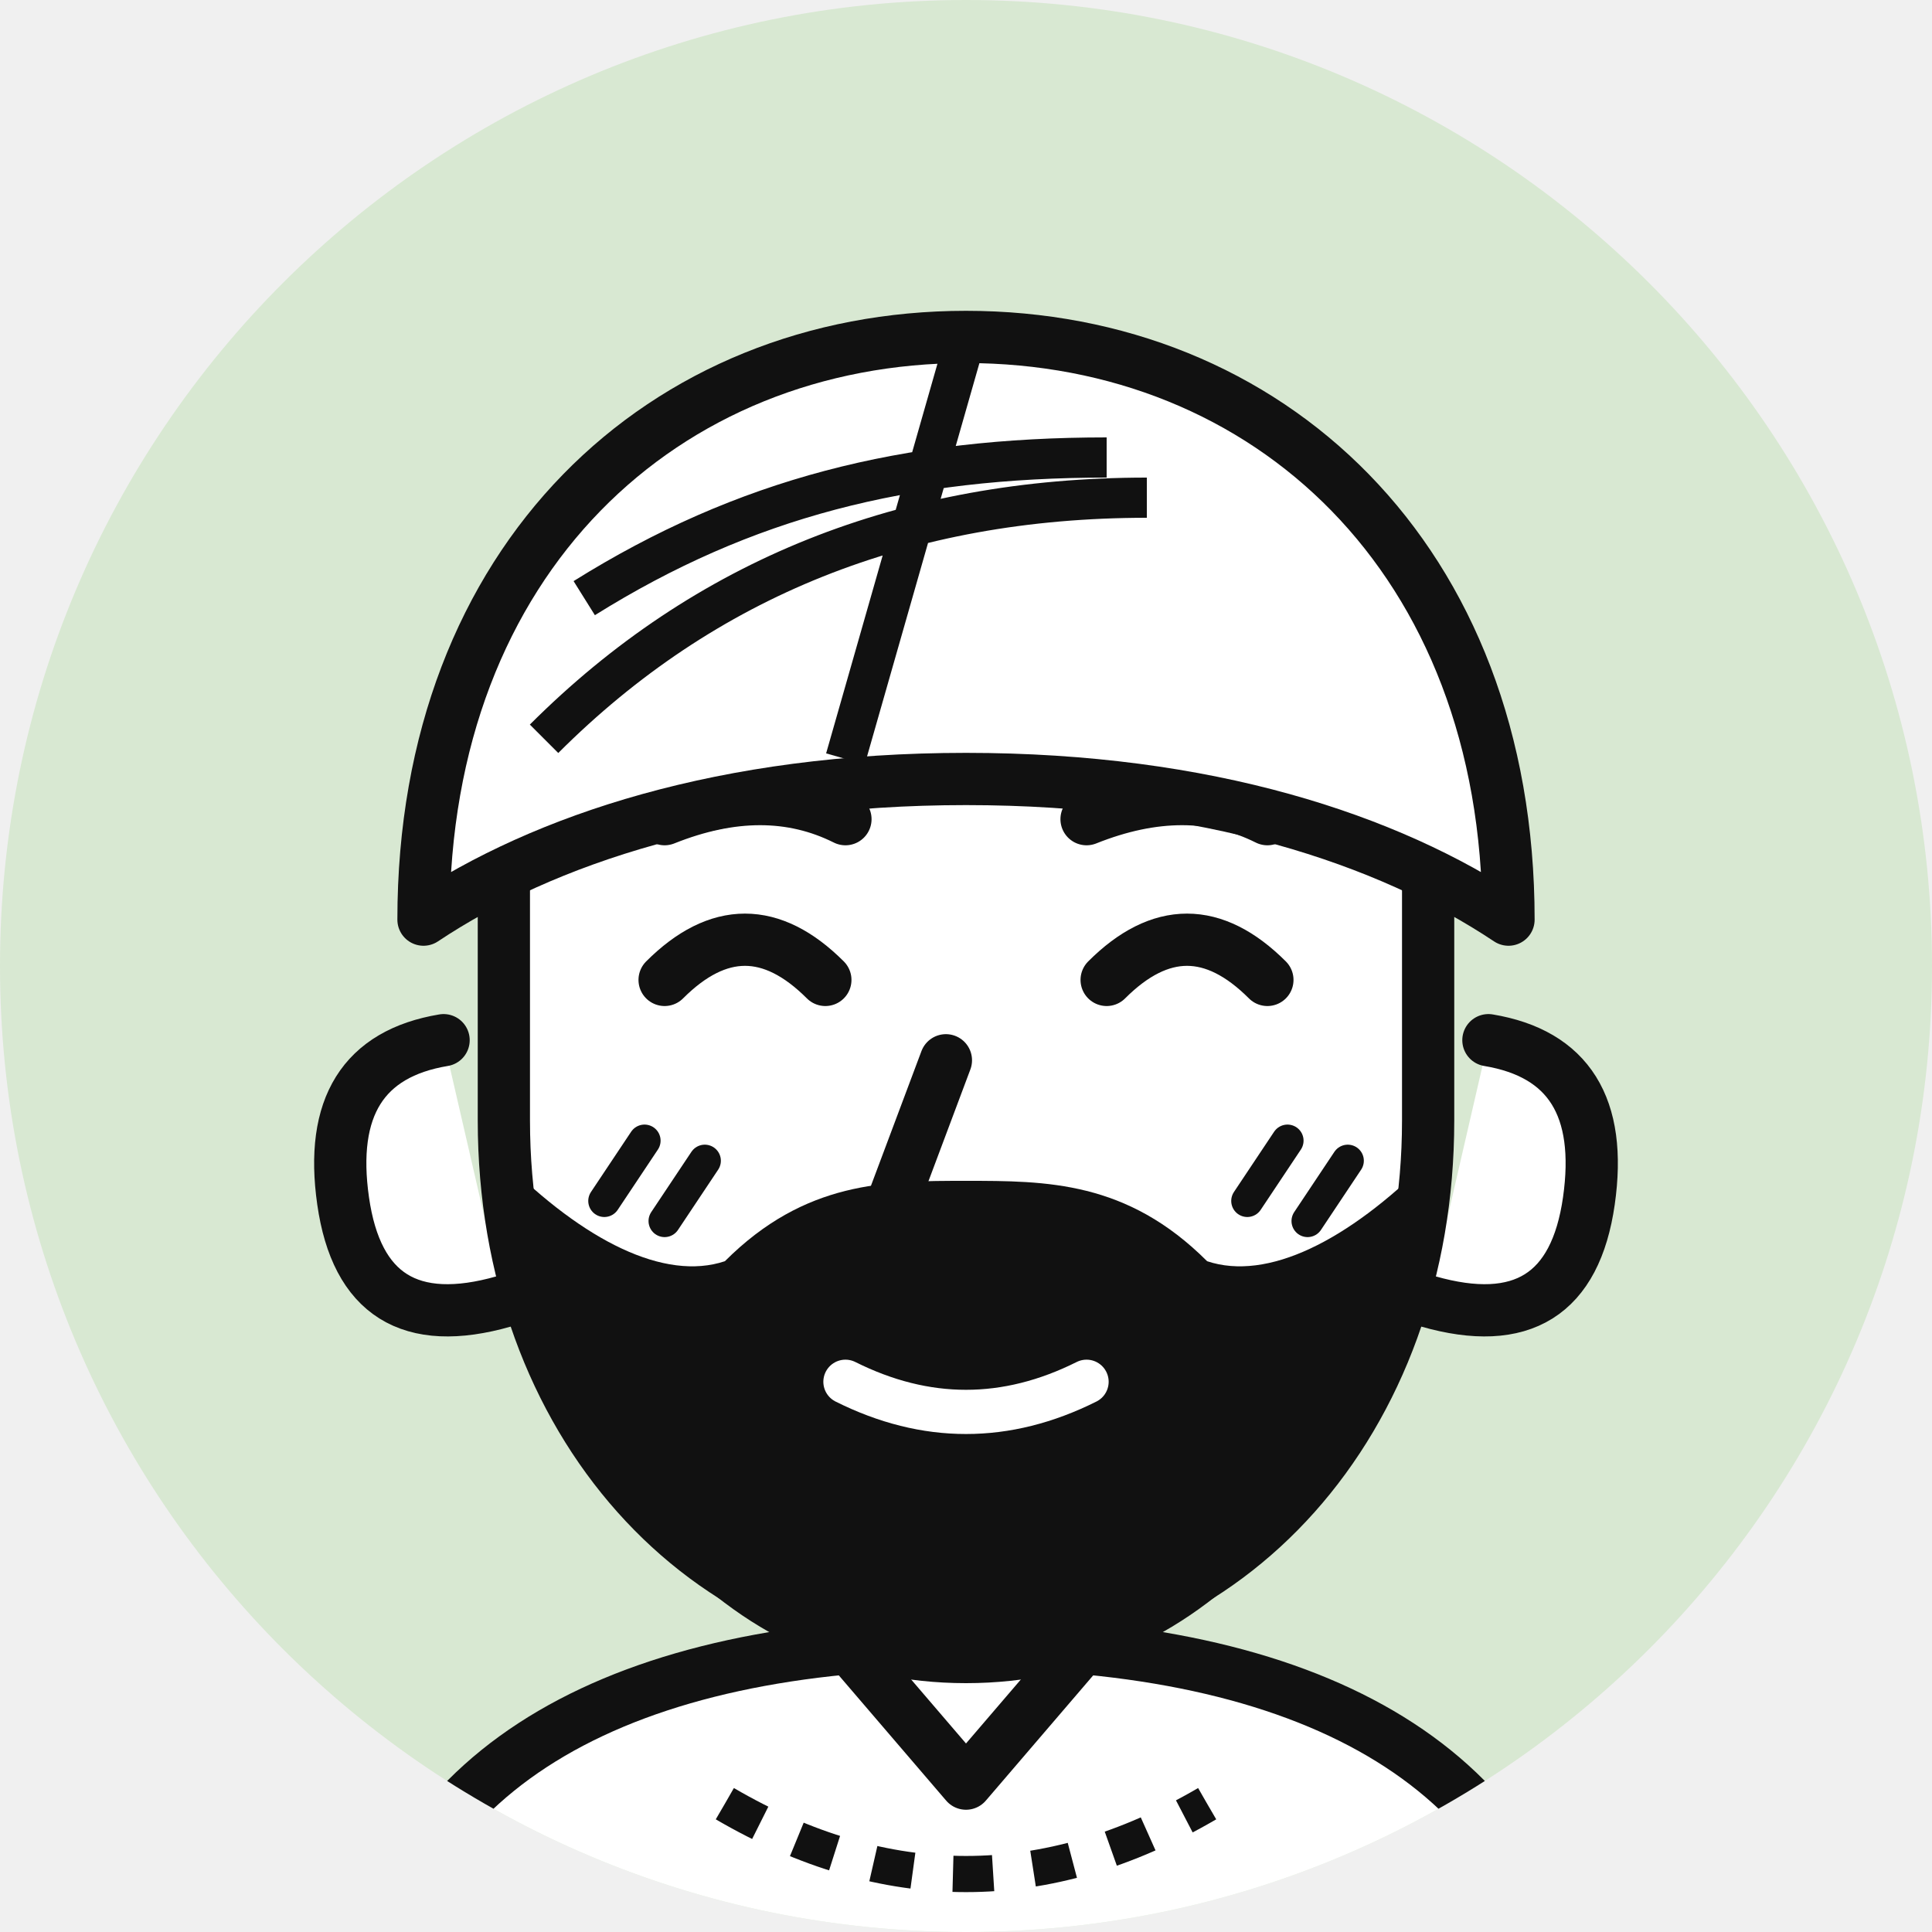
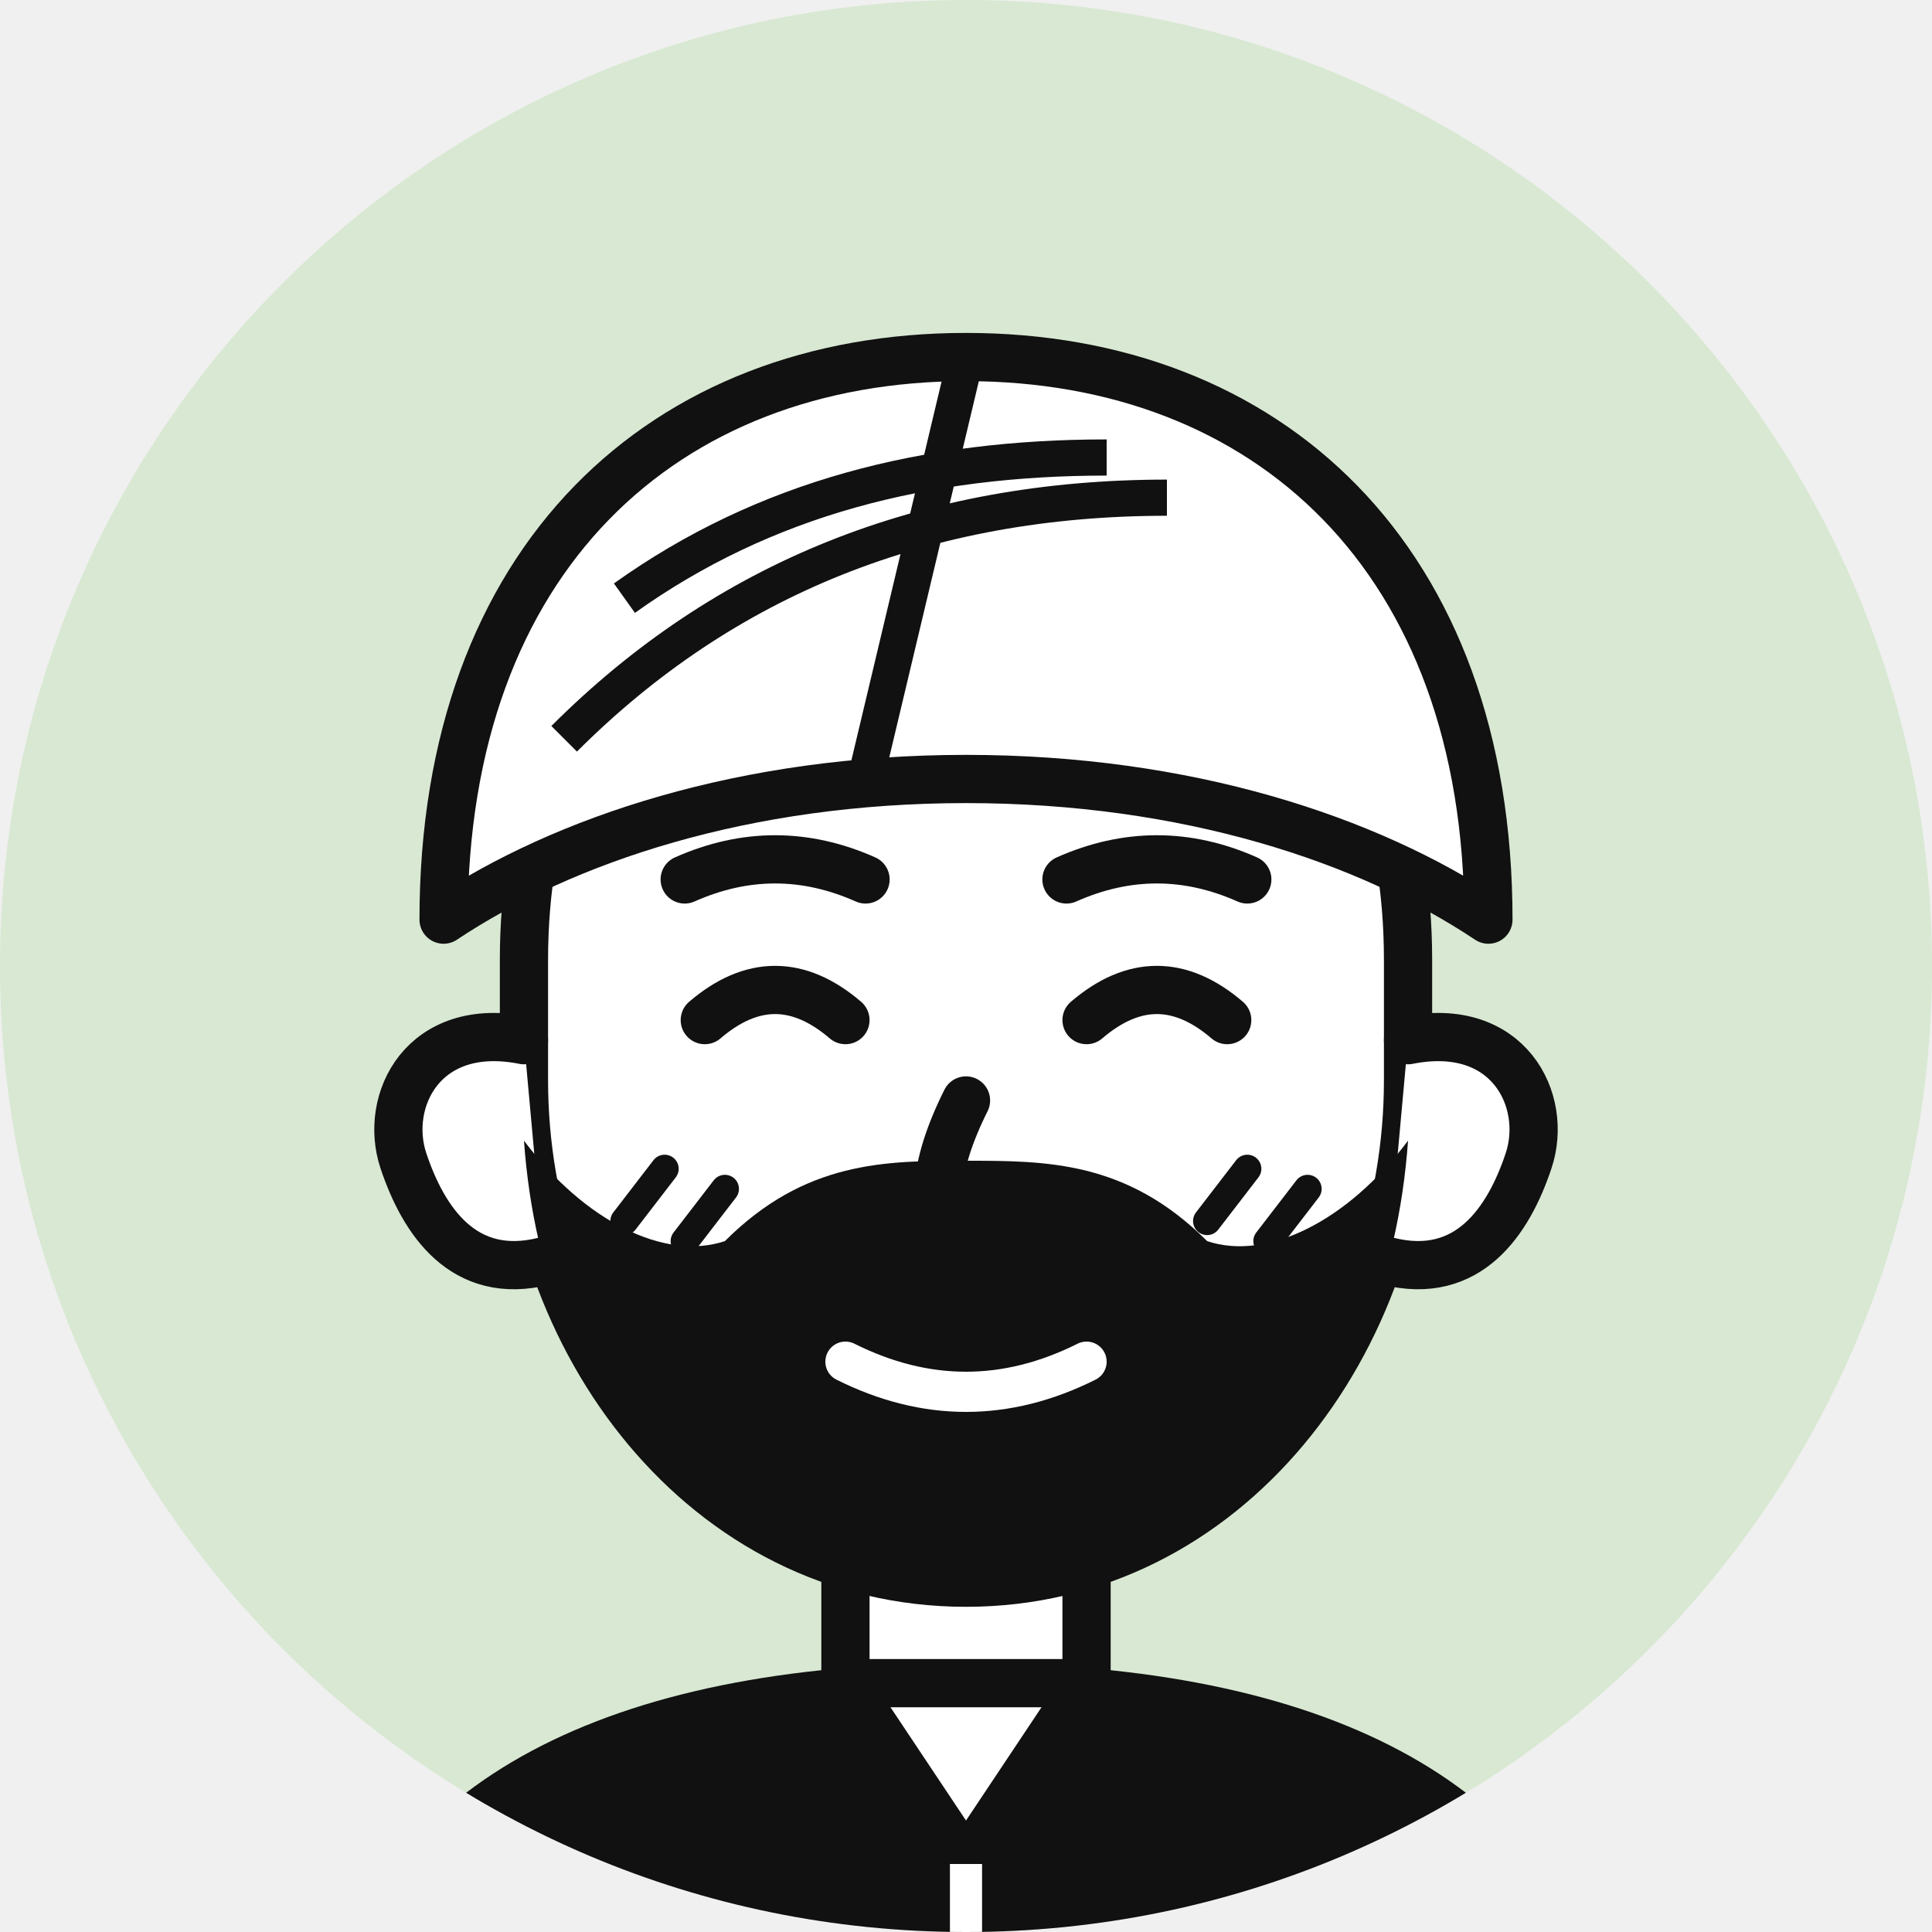
<svg xmlns="http://www.w3.org/2000/svg" viewBox="0 0 100 100">
  <defs>
    <clipPath id="c1">
      <circle cx="50" cy="50" r="50" />
    </clipPath>
  </defs>
  <g clip-path="url(#c1)">
    <rect width="100" height="100" fill="#D8E8D2" />
    <g transform="translate(50 58) scale(1.04) translate(-50 -56)">
-       <path d="M20 100c2-12 13-18 30-18s28 6 30 18" fill="#fff" stroke="#111" stroke-width="2.6" stroke-linecap="round" stroke-linejoin="round" />
-       <path d="M44 82l6 7 6-7" fill="none" stroke="#111" stroke-width="2.6" stroke-linecap="round" stroke-linejoin="round" />
-       <path d="M24 52q-6 1-5 8t8 5" fill="#fff" stroke="#111" stroke-width="2.6" stroke-linecap="round" stroke-linejoin="round" />
-       <path d="M76 52q6 1 5 8t-8 5" fill="#fff" stroke="#111" stroke-width="2.6" stroke-linecap="round" stroke-linejoin="round" />
-       <path d="M27 44c0-15 10-24 23-24s23 9 23 24v12c0 15-10 26-23 26s-23-11-23-26z" fill="#fff" stroke="#111" stroke-width="2.6" stroke-linecap="round" stroke-linejoin="round" />
-       <path d="M49 53l-3 8h5" fill="none" stroke="#111" stroke-width="2.6" stroke-linecap="round" stroke-linejoin="round" />
-       <path d="M35 49q4-4 8 0M57 49q4-4 8 0" fill="none" stroke="#111" stroke-width="2.6" stroke-linecap="round" stroke-linejoin="round" />
-       <path d="M42 68q8 6 16 0" fill="none" stroke="#111" stroke-width="2.6" stroke-linecap="round" stroke-linejoin="round" />
-       <path d="M35 41q5-2 9 0M56 41q5-2 9 0" fill="none" stroke="#111" stroke-width="2.6" stroke-linecap="round" stroke-linejoin="round" />
-       <path d="M32 60l2-3M35 61l2-3M64 60l2-3M67 61l2-3" stroke="#111" stroke-width="1.6" stroke-linecap="round" />
-       <path d="M27 58c2 16 11 26 23 26s21-10 23-26c-4 4-8 6-11 5-4-4-8-4-12-4s-8 0-12 4c-3 1-7-1-11-5z" fill="#111" />
-       <path d="M44 69q6 3 12 0" stroke="#fff" stroke-width="2.2" fill="none" stroke-linecap="round" />
-       <path d="M23 46c0-18 12-29 27-29s27 11 27 29c-6-4-15-7-27-7s-21 3-27 7z" fill="#fff" stroke="#111" stroke-width="2.6" stroke-linecap="round" stroke-linejoin="round" />
-       <path d="M29 37c8-8 18-12 30-12M31 30c8-5 16-7 26-7M50 17l-6 21" fill="none" stroke="#111" stroke-width="2" />
-       <path d="M38 90q12 7 24 0" fill="none" stroke="#111" stroke-width="1.8" stroke-dasharray="2 2" />
+       <path d="M18 100c3-11 14-17 32-17s29 6 32 17" fill="#111" />
+       <path d="M44 84l6 9 6-9" fill="#fff" stroke="#111" stroke-width="2.4" stroke-linecap="round" stroke-linejoin="round" />
+       <path d="M50 93v7" stroke="#fff" stroke-width="1.6" />
+       <path d="M44 76v8h12v-8" fill="#fff" stroke="#111" stroke-width="2.4" stroke-linecap="round" stroke-linejoin="round" />
+       <path d="M28 48c0-14 9-24 22-24s22 10 22 24v6c0 13-9 25-22 25s-22-12-22-25z" fill="#fff" stroke="#111" stroke-width="2.4" stroke-linecap="round" stroke-linejoin="round" />
+       <path d="M28 52c-5-1-7 3-6 6s3 6 7 5M72 52c5-1 7 3 6 6s-3 6-7 5" fill="#fff" stroke="#111" stroke-width="2.4" stroke-linecap="round" stroke-linejoin="round" />
+       <path d="M37 51q3.5-3 7 0M56 51q3.5-3 7 0" fill="none" stroke="#111" stroke-width="2.4" stroke-linecap="round" stroke-linejoin="round" />
+       <path d="M36 44q4.5-2 9 0M55 44q4.5-2 9 0" fill="none" stroke="#111" stroke-width="2.4" stroke-linecap="round" stroke-linejoin="round" />
+       <path d="M50 55q-2.5 5-.5 7.5h3" fill="none" stroke="#111" stroke-width="2.4" stroke-linecap="round" stroke-linejoin="round" />
+       <path d="M44 68q6 4.5 12 0" fill="none" stroke="#111" stroke-width="2.4" stroke-linecap="round" stroke-linejoin="round" />
+       <path d="M33 61l2-2.6M36 62l2-2.6M62 61l2-2.6M65 62l2-2.6" stroke="#111" stroke-width="1.4" stroke-linecap="round" />
+       <path d="M28 57c1 14 10 23 22 23s21-9 22-23c-3 4-7 6-10 5-4-4-8-4-12-4s-8 0-12 4c-3 1-7-1-10-5z" fill="#111" />
+       <path d="M44 68q6 3 12 0" stroke="#fff" stroke-width="2" fill="none" stroke-linecap="round" />
+       <path d="M24 46c0-18 11-28 26-28s26 10 26 28c-6-4-15-7-26-7s-20 3-26 7z" fill="#fff" stroke="#111" stroke-width="2.4" stroke-linecap="round" stroke-linejoin="round" />
+       <path d="M30 37c8-8 18-12 30-12M33 30c7-5 15-7 24-7M50 18l-5 21" fill="none" stroke="#111" stroke-width="1.8" />
    </g>
  </g>
</svg>
